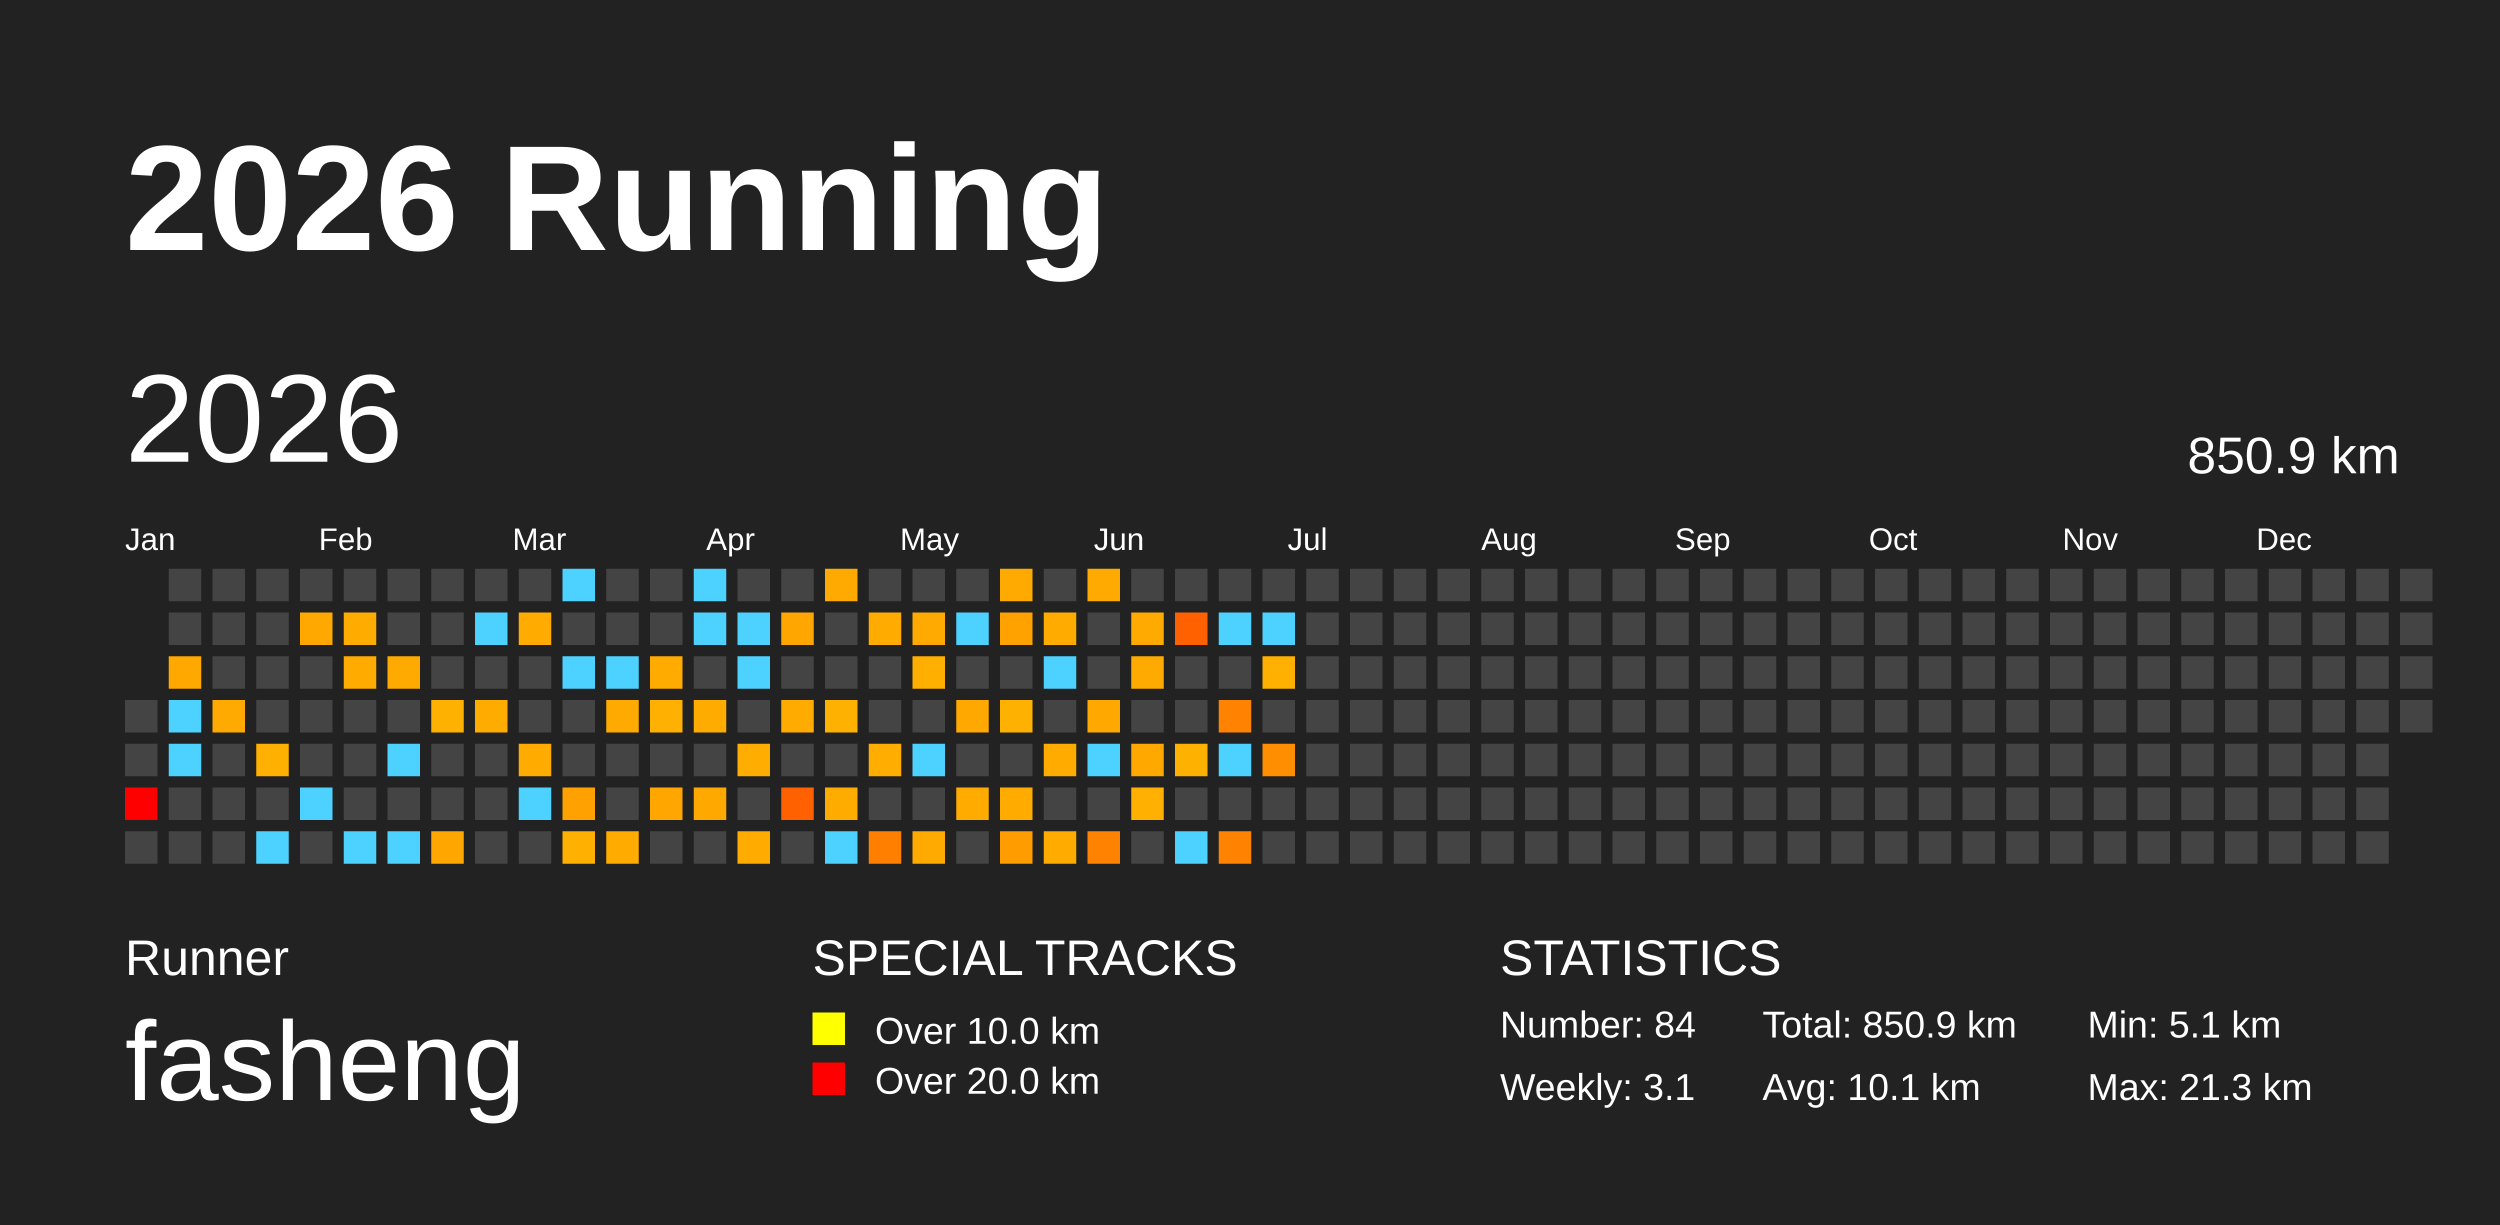
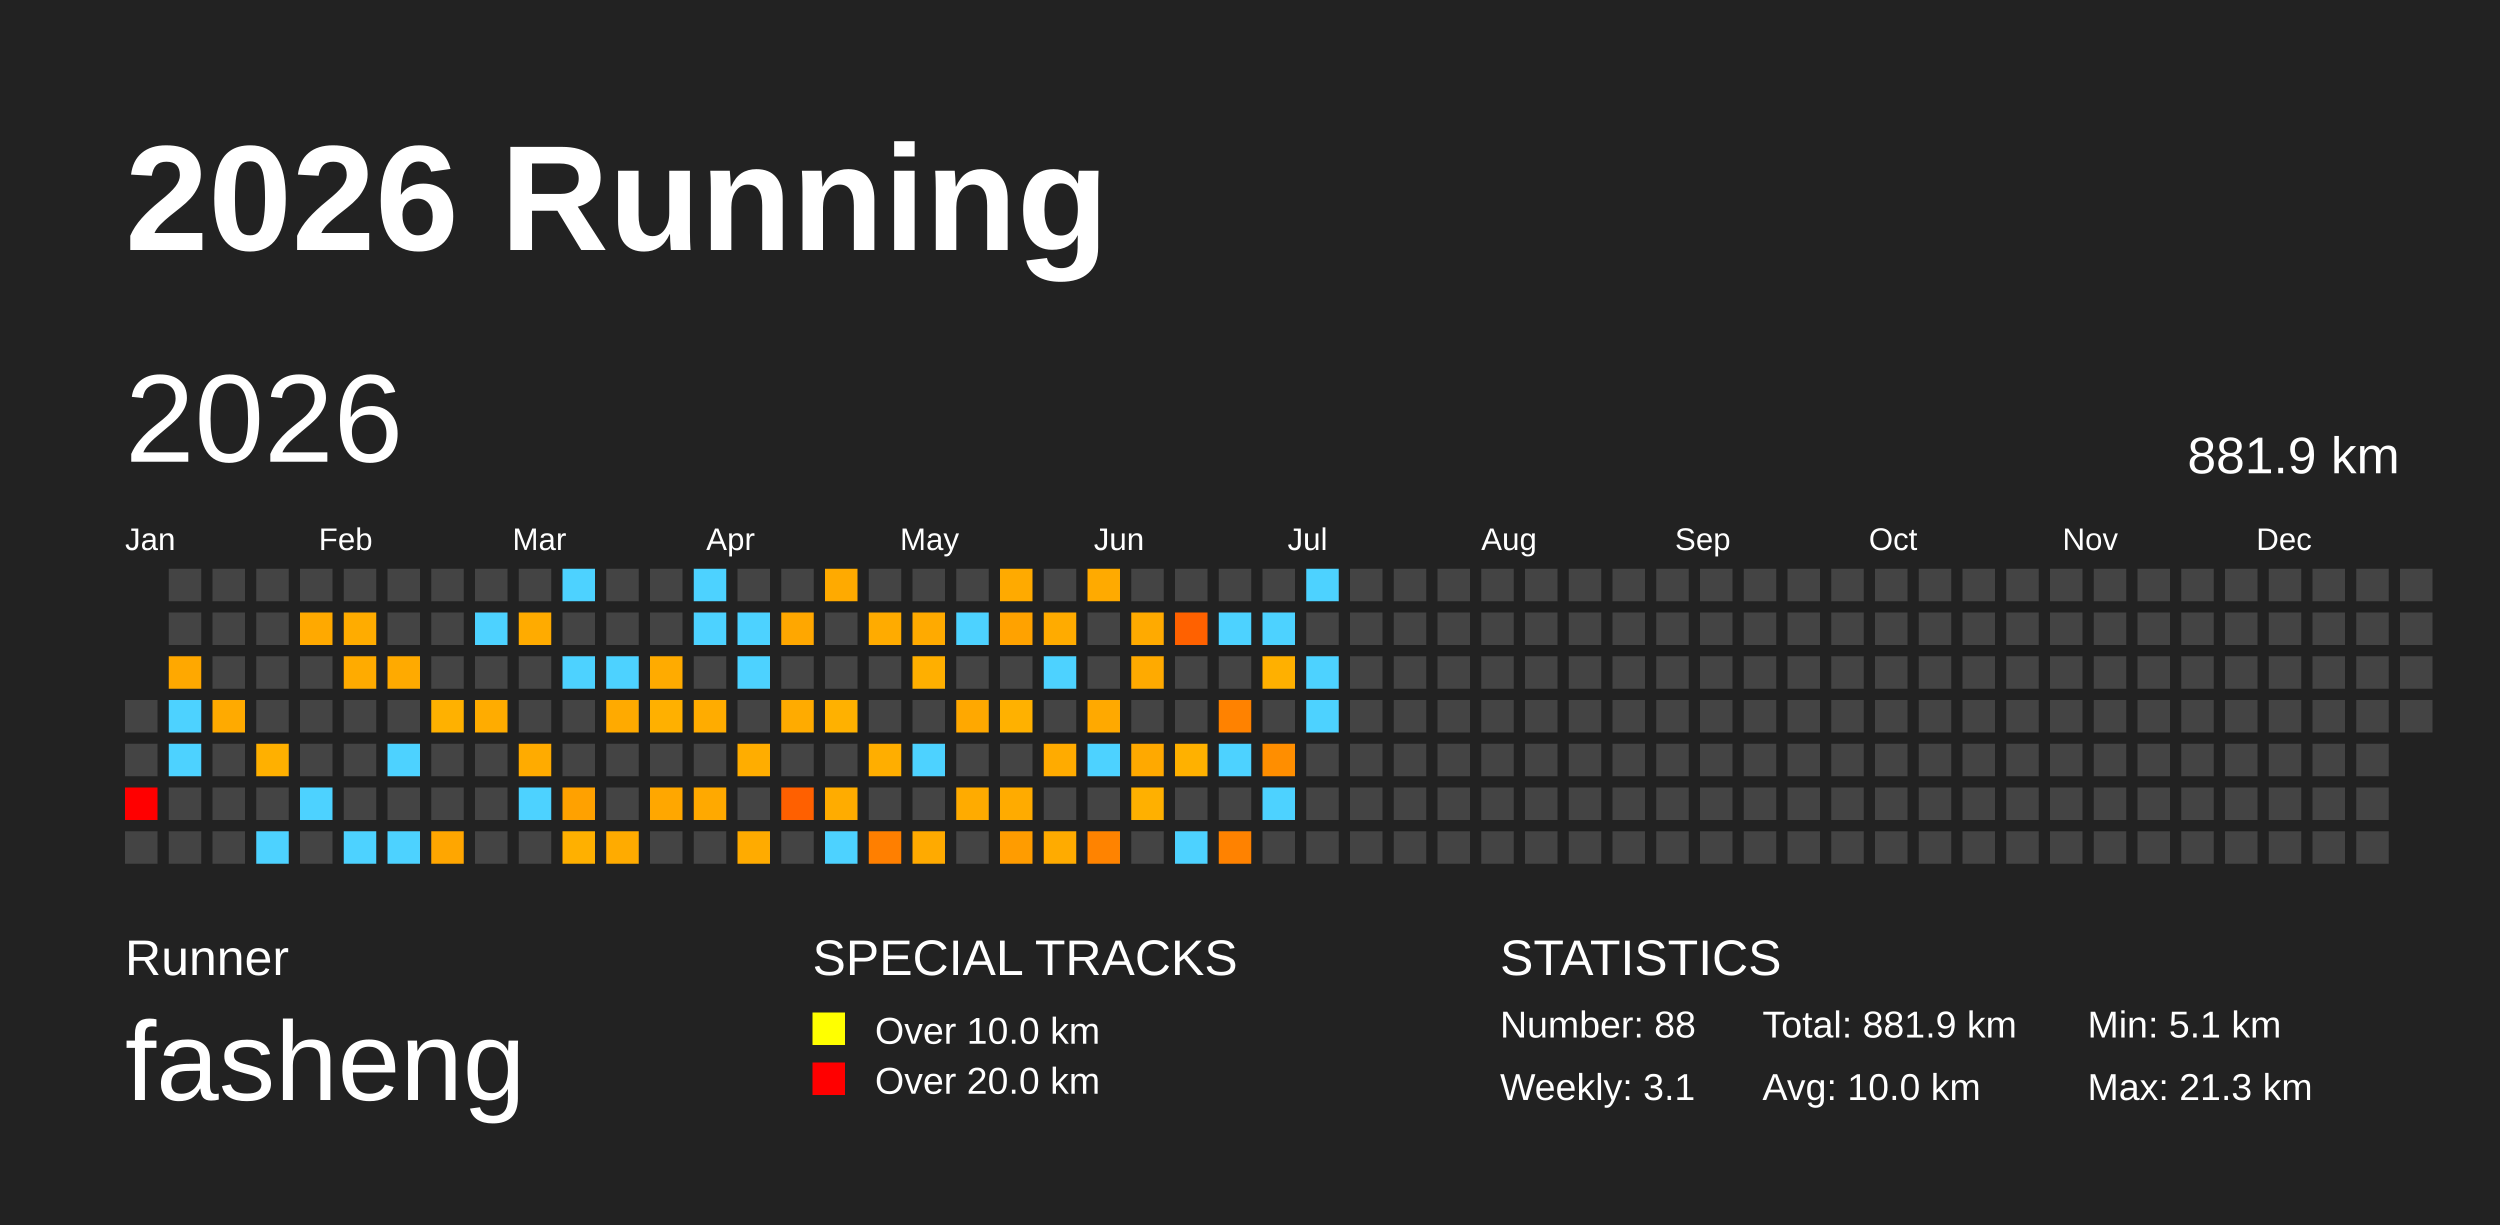
<svg xmlns="http://www.w3.org/2000/svg" baseProfile="full" height="98mm" version="1.1" viewBox="0,0,200,98" width="200mm">
  <defs />
  <rect fill="#222222" height="98" width="200" x="0" y="0" />
  <text fill="#FFFFFF" style="font-size:12px; font-family:Arial; font-weight:bold;" x="10" y="20">2026 Running</text>
  <text fill="#FFFFFF" style="font-size:4px; font-family:Arial" x="10" y="78">Runner</text>
  <text fill="#FFFFFF" style="font-size:9px; font-family:Arial" x="10" y="88">fasheng</text>
  <text fill="#FFFFFF" style="font-size:4px; font-family:Arial" x="65" y="78">SPECIAL TRACKS</text>
  <rect fill="yellow" height="2.6" width="2.6" x="65" y="81" />
  <text fill="#FFFFFF" style="font-size:3px; font-family:Arial" x="70" y="83.5">Over 10.0 km</text>
  <rect fill="red" height="2.6" width="2.6" x="65" y="85" />
  <text fill="#FFFFFF" style="font-size:3px; font-family:Arial" x="70" y="87.5">Over 20.0 km</text>
  <text fill="#FFFFFF" style="font-size:4px; font-family:Arial" x="120" y="78">STATISTICS</text>
-   <text fill="#FFFFFF" style="font-size:3px; font-family:Arial" x="120" y="83">Number: 84</text>
+   <text fill="#FFFFFF" style="font-size:3px; font-family:Arial" x="120" y="83">Number: 88</text>
  <text fill="#FFFFFF" style="font-size:3px; font-family:Arial" x="120" y="88">Weekly: 3.1</text>
-   <text fill="#FFFFFF" style="font-size:3px; font-family:Arial" x="141" y="83">Total: 850.9 km</text>
-   <text fill="#FFFFFF" style="font-size:3px; font-family:Arial" x="141" y="88">Avg: 10.1 km</text>
+   <text fill="#FFFFFF" style="font-size:3px; font-family:Arial" x="141" y="83">Total: 881.9 km</text>
+   <text fill="#FFFFFF" style="font-size:3px; font-family:Arial" x="141" y="88">Avg: 10.0 km</text>
  <text fill="#FFFFFF" style="font-size:3px; font-family:Arial" x="167" y="83">Min: 5.1 km</text>
  <text fill="#FFFFFF" style="font-size:3px; font-family:Arial" x="167" y="88">Max: 21.3 km</text>
  <text dominant-baseline="hanging" fill="#FFFFFF" style="font-size:10.0px; font-family:Arial;" x="10" y="30">2026</text>
-   <text dominant-baseline="hanging" fill="#FFFFFF" style="font-size:4.125px; font-family:Arial;" x="175" y="35">850.9 km</text>
+   <text dominant-baseline="hanging" fill="#FFFFFF" style="font-size:4.125px; font-family:Arial;" x="175" y="35">881.9 km</text>
  <text fill="#FFFFFF" style="font-size:2.5px; font-family:Arial" x="10.0" y="44">Jan</text>
  <text fill="#FFFFFF" style="font-size:2.5px; font-family:Arial" x="25.5" y="44">Feb</text>
  <text fill="#FFFFFF" style="font-size:2.5px; font-family:Arial" x="41.0" y="44">Mar</text>
  <text fill="#FFFFFF" style="font-size:2.5px; font-family:Arial" x="56.5" y="44">Apr</text>
  <text fill="#FFFFFF" style="font-size:2.5px; font-family:Arial" x="72.0" y="44">May</text>
  <text fill="#FFFFFF" style="font-size:2.5px; font-family:Arial" x="87.5" y="44">Jun</text>
  <text fill="#FFFFFF" style="font-size:2.5px; font-family:Arial" x="103.0" y="44">Jul</text>
  <text fill="#FFFFFF" style="font-size:2.5px; font-family:Arial" x="118.5" y="44">Aug</text>
  <text fill="#FFFFFF" style="font-size:2.5px; font-family:Arial" x="134.0" y="44">Sep</text>
  <text fill="#FFFFFF" style="font-size:2.5px; font-family:Arial" x="149.5" y="44">Oct</text>
  <text fill="#FFFFFF" style="font-size:2.5px; font-family:Arial" x="165.0" y="44">Nov</text>
  <text fill="#FFFFFF" style="font-size:2.5px; font-family:Arial" x="180.5" y="44">Dec</text>
  <rect fill="#444444" height="2.6" width="2.6" x="10.0" y="56.0" />
  <rect fill="#444444" height="2.6" width="2.6" x="10.0" y="59.5" />
  <rect fill="red" height="2.6" width="2.6" x="10.0" y="63.0" />
  <rect fill="#444444" height="2.6" width="2.6" x="10.0" y="66.5" />
  <rect fill="#444444" height="2.6" width="2.6" x="13.5" y="45.5" />
  <rect fill="#444444" height="2.6" width="2.6" x="13.5" y="49.0" />
  <rect fill="#ffa800" height="2.6" width="2.6" x="13.5" y="52.5" />
  <rect fill="#4dd2ff" height="2.6" width="2.6" x="13.5" y="56.0" />
  <rect fill="#4dd2ff" height="2.6" width="2.6" x="13.5" y="59.5" />
  <rect fill="#444444" height="2.6" width="2.6" x="13.5" y="63.0" />
  <rect fill="#444444" height="2.6" width="2.6" x="13.5" y="66.5" />
  <rect fill="#444444" height="2.6" width="2.6" x="17.0" y="45.5" />
  <rect fill="#444444" height="2.6" width="2.6" x="17.0" y="49.0" />
  <rect fill="#444444" height="2.6" width="2.6" x="17.0" y="52.5" />
  <rect fill="#ffaa00" height="2.6" width="2.6" x="17.0" y="56.0" />
  <rect fill="#444444" height="2.6" width="2.6" x="17.0" y="59.5" />
  <rect fill="#444444" height="2.6" width="2.6" x="17.0" y="63.0" />
  <rect fill="#444444" height="2.6" width="2.6" x="17.0" y="66.5" />
  <rect fill="#444444" height="2.6" width="2.6" x="20.5" y="45.5" />
  <rect fill="#444444" height="2.6" width="2.6" x="20.5" y="49.0" />
  <rect fill="#444444" height="2.6" width="2.6" x="20.5" y="52.5" />
  <rect fill="#444444" height="2.6" width="2.6" x="20.5" y="56.0" />
  <rect fill="#ffb000" height="2.6" width="2.6" x="20.5" y="59.5" />
  <rect fill="#444444" height="2.6" width="2.6" x="20.5" y="63.0" />
  <rect fill="#4dd2ff" height="2.6" width="2.6" x="20.5" y="66.5" />
  <rect fill="#444444" height="2.6" width="2.6" x="24.0" y="45.5" />
  <rect fill="#ffa900" height="2.6" width="2.6" x="24.0" y="49.0" />
  <rect fill="#444444" height="2.6" width="2.6" x="24.0" y="52.5" />
  <rect fill="#444444" height="2.6" width="2.6" x="24.0" y="56.0" />
  <rect fill="#444444" height="2.6" width="2.6" x="24.0" y="59.5" />
  <rect fill="#4dd2ff" height="2.6" width="2.6" x="24.0" y="63.0" />
  <rect fill="#444444" height="2.6" width="2.6" x="24.0" y="66.5" />
  <rect fill="#444444" height="2.6" width="2.6" x="27.5" y="45.5" />
  <rect fill="#ffac00" height="2.6" width="2.6" x="27.5" y="49.0" />
  <rect fill="#ffab00" height="2.6" width="2.6" x="27.5" y="52.5" />
  <rect fill="#444444" height="2.6" width="2.6" x="27.5" y="56.0" />
  <rect fill="#444444" height="2.6" width="2.6" x="27.5" y="59.5" />
  <rect fill="#444444" height="2.6" width="2.6" x="27.5" y="63.0" />
  <rect fill="#4dd2ff" height="2.6" width="2.6" x="27.5" y="66.5" />
  <rect fill="#444444" height="2.6" width="2.6" x="31.0" y="45.5" />
  <rect fill="#444444" height="2.6" width="2.6" x="31.0" y="49.0" />
  <rect fill="#ffaa00" height="2.6" width="2.6" x="31.0" y="52.5" />
  <rect fill="#444444" height="2.6" width="2.6" x="31.0" y="56.0" />
  <rect fill="#4dd2ff" height="2.6" width="2.6" x="31.0" y="59.5" />
  <rect fill="#444444" height="2.6" width="2.6" x="31.0" y="63.0" />
  <rect fill="#4dd2ff" height="2.6" width="2.6" x="31.0" y="66.5" />
  <rect fill="#444444" height="2.6" width="2.6" x="34.5" y="45.5" />
  <rect fill="#444444" height="2.6" width="2.6" x="34.5" y="49.0" />
  <rect fill="#444444" height="2.6" width="2.6" x="34.5" y="52.5" />
  <rect fill="#ffb100" height="2.6" width="2.6" x="34.5" y="56.0" />
  <rect fill="#444444" height="2.6" width="2.6" x="34.5" y="59.5" />
  <rect fill="#444444" height="2.6" width="2.6" x="34.5" y="63.0" />
  <rect fill="#ffa600" height="2.6" width="2.6" x="34.5" y="66.5" />
  <rect fill="#444444" height="2.6" width="2.6" x="38.0" y="45.5" />
  <rect fill="#4dd2ff" height="2.6" width="2.6" x="38.0" y="49.0" />
  <rect fill="#444444" height="2.6" width="2.6" x="38.0" y="52.5" />
  <rect fill="#ffac00" height="2.6" width="2.6" x="38.0" y="56.0" />
  <rect fill="#444444" height="2.6" width="2.6" x="38.0" y="59.5" />
  <rect fill="#444444" height="2.6" width="2.6" x="38.0" y="63.0" />
  <rect fill="#444444" height="2.6" width="2.6" x="38.0" y="66.5" />
  <rect fill="#444444" height="2.6" width="2.6" x="41.5" y="45.5" />
  <rect fill="#ffab00" height="2.6" width="2.6" x="41.5" y="49.0" />
  <rect fill="#444444" height="2.6" width="2.6" x="41.5" y="52.5" />
  <rect fill="#444444" height="2.6" width="2.6" x="41.5" y="56.0" />
  <rect fill="#ffab00" height="2.6" width="2.6" x="41.5" y="59.5" />
  <rect fill="#4dd2ff" height="2.6" width="2.6" x="41.5" y="63.0" />
  <rect fill="#444444" height="2.6" width="2.6" x="41.5" y="66.5" />
  <rect fill="#4dd2ff" height="2.6" width="2.6" x="45.0" y="45.5" />
  <rect fill="#444444" height="2.6" width="2.6" x="45.0" y="49.0" />
  <rect fill="#4dd2ff" height="2.6" width="2.6" x="45.0" y="52.5" />
  <rect fill="#444444" height="2.6" width="2.6" x="45.0" y="56.0" />
  <rect fill="#444444" height="2.6" width="2.6" x="45.0" y="59.5" />
  <rect fill="#ffa100" height="2.6" width="2.6" x="45.0" y="63.0" />
  <rect fill="#ffb000" height="2.6" width="2.6" x="45.0" y="66.5" />
  <rect fill="#444444" height="2.6" width="2.6" x="48.5" y="45.5" />
  <rect fill="#444444" height="2.6" width="2.6" x="48.5" y="49.0" />
  <rect fill="#4dd2ff" height="2.6" width="2.6" x="48.5" y="52.5" />
  <rect fill="#ffaa00" height="2.6" width="2.6" x="48.5" y="56.0" />
  <rect fill="#444444" height="2.6" width="2.6" x="48.5" y="59.5" />
  <rect fill="#444444" height="2.6" width="2.6" x="48.5" y="63.0" />
  <rect fill="#ffab00" height="2.6" width="2.6" x="48.5" y="66.5" />
  <rect fill="#444444" height="2.6" width="2.6" x="52.0" y="45.5" />
  <rect fill="#444444" height="2.6" width="2.6" x="52.0" y="49.0" />
  <rect fill="#ffab00" height="2.6" width="2.6" x="52.0" y="52.5" />
  <rect fill="#ffb000" height="2.6" width="2.6" x="52.0" y="56.0" />
  <rect fill="#444444" height="2.6" width="2.6" x="52.0" y="59.5" />
  <rect fill="#ffa700" height="2.6" width="2.6" x="52.0" y="63.0" />
  <rect fill="#444444" height="2.6" width="2.6" x="52.0" y="66.5" />
  <rect fill="#4dd2ff" height="2.6" width="2.6" x="55.5" y="45.5" />
  <rect fill="#4dd2ff" height="2.6" width="2.6" x="55.5" y="49.0" />
  <rect fill="#444444" height="2.6" width="2.6" x="55.5" y="52.5" />
  <rect fill="#ffac00" height="2.6" width="2.6" x="55.5" y="56.0" />
  <rect fill="#444444" height="2.6" width="2.6" x="55.5" y="59.5" />
  <rect fill="#ffa900" height="2.6" width="2.6" x="55.5" y="63.0" />
  <rect fill="#444444" height="2.6" width="2.6" x="55.5" y="66.5" />
  <rect fill="#444444" height="2.6" width="2.6" x="59.0" y="45.5" />
  <rect fill="#4dd2ff" height="2.6" width="2.6" x="59.0" y="49.0" />
  <rect fill="#4dd2ff" height="2.6" width="2.6" x="59.0" y="52.5" />
  <rect fill="#444444" height="2.6" width="2.6" x="59.0" y="56.0" />
  <rect fill="#ffad00" height="2.6" width="2.6" x="59.0" y="59.5" />
  <rect fill="#444444" height="2.6" width="2.6" x="59.0" y="63.0" />
  <rect fill="#ffab00" height="2.6" width="2.6" x="59.0" y="66.5" />
  <rect fill="#444444" height="2.6" width="2.6" x="62.5" y="45.5" />
  <rect fill="#ffa700" height="2.6" width="2.6" x="62.5" y="49.0" />
  <rect fill="#444444" height="2.6" width="2.6" x="62.5" y="52.5" />
  <rect fill="#ffab00" height="2.6" width="2.6" x="62.5" y="56.0" />
  <rect fill="#444444" height="2.6" width="2.6" x="62.5" y="59.5" />
  <rect fill="#ff6000" height="2.6" width="2.6" x="62.5" y="63.0" />
  <rect fill="#444444" height="2.6" width="2.6" x="62.5" y="66.5" />
  <rect fill="#ffaa00" height="2.6" width="2.6" x="66.0" y="45.5" />
  <rect fill="#444444" height="2.6" width="2.6" x="66.0" y="49.0" />
  <rect fill="#444444" height="2.6" width="2.6" x="66.0" y="52.5" />
  <rect fill="#ffb100" height="2.6" width="2.6" x="66.0" y="56.0" />
  <rect fill="#444444" height="2.6" width="2.6" x="66.0" y="59.5" />
  <rect fill="#ffac00" height="2.6" width="2.6" x="66.0" y="63.0" />
  <rect fill="#4dd2ff" height="2.6" width="2.6" x="66.0" y="66.5" />
  <rect fill="#444444" height="2.6" width="2.6" x="69.5" y="45.5" />
  <rect fill="#ffab00" height="2.6" width="2.6" x="69.5" y="49.0" />
  <rect fill="#444444" height="2.6" width="2.6" x="69.5" y="52.5" />
  <rect fill="#444444" height="2.6" width="2.6" x="69.5" y="56.0" />
  <rect fill="#ffae00" height="2.6" width="2.6" x="69.5" y="59.5" />
  <rect fill="#444444" height="2.6" width="2.6" x="69.5" y="63.0" />
  <rect fill="#ff7f00" height="2.6" width="2.6" x="69.5" y="66.5" />
  <rect fill="#444444" height="2.6" width="2.6" x="73.0" y="45.5" />
  <rect fill="#ffaa00" height="2.6" width="2.6" x="73.0" y="49.0" />
  <rect fill="#ffaf00" height="2.6" width="2.6" x="73.0" y="52.5" />
  <rect fill="#444444" height="2.6" width="2.6" x="73.0" y="56.0" />
  <rect fill="#4dd2ff" height="2.6" width="2.6" x="73.0" y="59.5" />
  <rect fill="#444444" height="2.6" width="2.6" x="73.0" y="63.0" />
  <rect fill="#ffaa00" height="2.6" width="2.6" x="73.0" y="66.5" />
  <rect fill="#444444" height="2.6" width="2.6" x="76.5" y="45.5" />
  <rect fill="#4dd2ff" height="2.6" width="2.6" x="76.5" y="49.0" />
  <rect fill="#444444" height="2.6" width="2.6" x="76.5" y="52.5" />
  <rect fill="#ffa800" height="2.6" width="2.6" x="76.5" y="56.0" />
  <rect fill="#444444" height="2.6" width="2.6" x="76.5" y="59.5" />
  <rect fill="#ffab00" height="2.6" width="2.6" x="76.5" y="63.0" />
  <rect fill="#444444" height="2.6" width="2.6" x="76.5" y="66.5" />
  <rect fill="#ffaa00" height="2.6" width="2.6" x="80.0" y="45.5" />
  <rect fill="#ffa200" height="2.6" width="2.6" x="80.0" y="49.0" />
  <rect fill="#444444" height="2.6" width="2.6" x="80.0" y="52.5" />
  <rect fill="#ffb100" height="2.6" width="2.6" x="80.0" y="56.0" />
  <rect fill="#444444" height="2.6" width="2.6" x="80.0" y="59.5" />
  <rect fill="#ffab00" height="2.6" width="2.6" x="80.0" y="63.0" />
  <rect fill="#ff9c00" height="2.6" width="2.6" x="80.0" y="66.5" />
  <rect fill="#444444" height="2.6" width="2.6" x="83.5" y="45.5" />
  <rect fill="#ffab00" height="2.6" width="2.6" x="83.5" y="49.0" />
  <rect fill="#4dd2ff" height="2.6" width="2.6" x="83.5" y="52.5" />
  <rect fill="#444444" height="2.6" width="2.6" x="83.5" y="56.0" />
  <rect fill="#ffab00" height="2.6" width="2.6" x="83.5" y="59.5" />
  <rect fill="#444444" height="2.6" width="2.6" x="83.5" y="63.0" />
  <rect fill="#ffab00" height="2.6" width="2.6" x="83.5" y="66.5" />
  <rect fill="#ffaa00" height="2.6" width="2.6" x="87.0" y="45.5" />
  <rect fill="#444444" height="2.6" width="2.6" x="87.0" y="49.0" />
  <rect fill="#444444" height="2.6" width="2.6" x="87.0" y="52.5" />
  <rect fill="#ffa900" height="2.6" width="2.6" x="87.0" y="56.0" />
  <rect fill="#4dd2ff" height="2.6" width="2.6" x="87.0" y="59.5" />
  <rect fill="#444444" height="2.6" width="2.6" x="87.0" y="63.0" />
  <rect fill="#ff8300" height="2.6" width="2.6" x="87.0" y="66.5" />
  <rect fill="#444444" height="2.6" width="2.6" x="90.5" y="45.5" />
  <rect fill="#ffaa00" height="2.6" width="2.6" x="90.5" y="49.0" />
  <rect fill="#ffaa00" height="2.6" width="2.6" x="90.5" y="52.5" />
  <rect fill="#444444" height="2.6" width="2.6" x="90.5" y="56.0" />
  <rect fill="#ffa900" height="2.6" width="2.6" x="90.5" y="59.5" />
  <rect fill="#ffb000" height="2.6" width="2.6" x="90.5" y="63.0" />
  <rect fill="#444444" height="2.6" width="2.6" x="90.5" y="66.5" />
  <rect fill="#444444" height="2.6" width="2.6" x="94.0" y="45.5" />
  <rect fill="#ff6100" height="2.6" width="2.6" x="94.0" y="49.0" />
  <rect fill="#444444" height="2.6" width="2.6" x="94.0" y="52.5" />
  <rect fill="#444444" height="2.6" width="2.6" x="94.0" y="56.0" />
  <rect fill="#ffb100" height="2.6" width="2.6" x="94.0" y="59.5" />
  <rect fill="#444444" height="2.6" width="2.6" x="94.0" y="63.0" />
  <rect fill="#4dd2ff" height="2.6" width="2.6" x="94.0" y="66.5" />
  <rect fill="#444444" height="2.6" width="2.6" x="97.5" y="45.5" />
  <rect fill="#4dd2ff" height="2.6" width="2.6" x="97.5" y="49.0" />
  <rect fill="#444444" height="2.6" width="2.6" x="97.5" y="52.5" />
  <rect fill="#ff8200" height="2.6" width="2.6" x="97.5" y="56.0" />
  <rect fill="#4dd2ff" height="2.6" width="2.6" x="97.5" y="59.5" />
  <rect fill="#444444" height="2.6" width="2.6" x="97.5" y="63.0" />
  <rect fill="#ff8200" height="2.6" width="2.6" x="97.5" y="66.5" />
  <rect fill="#444444" height="2.6" width="2.6" x="101.0" y="45.5" />
  <rect fill="#4dd2ff" height="2.6" width="2.6" x="101.0" y="49.0" />
  <rect fill="#ffb000" height="2.6" width="2.6" x="101.0" y="52.5" />
  <rect fill="#444444" height="2.6" width="2.6" x="101.0" y="56.0" />
  <rect fill="#ff8e00" height="2.6" width="2.6" x="101.0" y="59.5" />
-   <rect fill="#444444" height="2.6" width="2.6" x="101.0" y="63.0" />
+   <rect fill="#4dd2ff" height="2.6" width="2.6" x="101.0" y="63.0" />
  <rect fill="#444444" height="2.6" width="2.6" x="101.0" y="66.5" />
-   <rect fill="#444444" height="2.6" width="2.6" x="104.5" y="45.5" />
+   <rect fill="#4dd2ff" height="2.6" width="2.6" x="104.5" y="45.5" />
  <rect fill="#444444" height="2.6" width="2.6" x="104.5" y="49.0" />
-   <rect fill="#444444" height="2.6" width="2.6" x="104.5" y="52.5" />
-   <rect fill="#444444" height="2.6" width="2.6" x="104.5" y="56.0" />
+   <rect fill="#4dd2ff" height="2.6" width="2.6" x="104.5" y="52.5" />
+   <rect fill="#4dd2ff" height="2.6" width="2.6" x="104.5" y="56.0" />
  <rect fill="#444444" height="2.6" width="2.6" x="104.5" y="59.5" />
  <rect fill="#444444" height="2.6" width="2.6" x="104.5" y="63.0" />
  <rect fill="#444444" height="2.6" width="2.6" x="104.5" y="66.5" />
  <rect fill="#444444" height="2.6" width="2.6" x="108.0" y="45.5" />
  <rect fill="#444444" height="2.6" width="2.6" x="108.0" y="49.0" />
  <rect fill="#444444" height="2.6" width="2.6" x="108.0" y="52.5" />
  <rect fill="#444444" height="2.6" width="2.6" x="108.0" y="56.0" />
  <rect fill="#444444" height="2.6" width="2.6" x="108.0" y="59.5" />
  <rect fill="#444444" height="2.6" width="2.6" x="108.0" y="63.0" />
  <rect fill="#444444" height="2.6" width="2.6" x="108.0" y="66.5" />
  <rect fill="#444444" height="2.6" width="2.6" x="111.5" y="45.5" />
  <rect fill="#444444" height="2.6" width="2.6" x="111.5" y="49.0" />
  <rect fill="#444444" height="2.6" width="2.6" x="111.5" y="52.5" />
  <rect fill="#444444" height="2.6" width="2.6" x="111.5" y="56.0" />
  <rect fill="#444444" height="2.6" width="2.6" x="111.5" y="59.5" />
  <rect fill="#444444" height="2.6" width="2.6" x="111.5" y="63.0" />
  <rect fill="#444444" height="2.6" width="2.6" x="111.5" y="66.5" />
  <rect fill="#444444" height="2.6" width="2.6" x="115.0" y="45.5" />
  <rect fill="#444444" height="2.6" width="2.6" x="115.0" y="49.0" />
  <rect fill="#444444" height="2.6" width="2.6" x="115.0" y="52.5" />
  <rect fill="#444444" height="2.6" width="2.6" x="115.0" y="56.0" />
  <rect fill="#444444" height="2.6" width="2.6" x="115.0" y="59.5" />
  <rect fill="#444444" height="2.6" width="2.6" x="115.0" y="63.0" />
  <rect fill="#444444" height="2.6" width="2.6" x="115.0" y="66.5" />
  <rect fill="#444444" height="2.6" width="2.6" x="118.5" y="45.5" />
  <rect fill="#444444" height="2.6" width="2.6" x="118.5" y="49.0" />
  <rect fill="#444444" height="2.6" width="2.6" x="118.5" y="52.5" />
  <rect fill="#444444" height="2.6" width="2.6" x="118.5" y="56.0" />
  <rect fill="#444444" height="2.6" width="2.6" x="118.5" y="59.5" />
  <rect fill="#444444" height="2.6" width="2.6" x="118.5" y="63.0" />
  <rect fill="#444444" height="2.6" width="2.6" x="118.5" y="66.5" />
  <rect fill="#444444" height="2.6" width="2.6" x="122.0" y="45.5" />
  <rect fill="#444444" height="2.6" width="2.6" x="122.0" y="49.0" />
  <rect fill="#444444" height="2.6" width="2.6" x="122.0" y="52.5" />
  <rect fill="#444444" height="2.6" width="2.6" x="122.0" y="56.0" />
  <rect fill="#444444" height="2.6" width="2.6" x="122.0" y="59.5" />
  <rect fill="#444444" height="2.6" width="2.6" x="122.0" y="63.0" />
  <rect fill="#444444" height="2.6" width="2.6" x="122.0" y="66.5" />
  <rect fill="#444444" height="2.6" width="2.6" x="125.5" y="45.5" />
  <rect fill="#444444" height="2.6" width="2.6" x="125.5" y="49.0" />
  <rect fill="#444444" height="2.6" width="2.6" x="125.5" y="52.5" />
  <rect fill="#444444" height="2.6" width="2.6" x="125.5" y="56.0" />
  <rect fill="#444444" height="2.6" width="2.6" x="125.5" y="59.5" />
  <rect fill="#444444" height="2.6" width="2.6" x="125.5" y="63.0" />
  <rect fill="#444444" height="2.6" width="2.6" x="125.5" y="66.5" />
  <rect fill="#444444" height="2.6" width="2.6" x="129.0" y="45.5" />
  <rect fill="#444444" height="2.6" width="2.6" x="129.0" y="49.0" />
  <rect fill="#444444" height="2.6" width="2.6" x="129.0" y="52.5" />
  <rect fill="#444444" height="2.6" width="2.6" x="129.0" y="56.0" />
  <rect fill="#444444" height="2.6" width="2.6" x="129.0" y="59.5" />
  <rect fill="#444444" height="2.6" width="2.6" x="129.0" y="63.0" />
  <rect fill="#444444" height="2.6" width="2.6" x="129.0" y="66.5" />
  <rect fill="#444444" height="2.6" width="2.6" x="132.5" y="45.5" />
  <rect fill="#444444" height="2.6" width="2.6" x="132.5" y="49.0" />
  <rect fill="#444444" height="2.6" width="2.6" x="132.5" y="52.5" />
  <rect fill="#444444" height="2.6" width="2.6" x="132.5" y="56.0" />
  <rect fill="#444444" height="2.6" width="2.6" x="132.5" y="59.5" />
  <rect fill="#444444" height="2.6" width="2.6" x="132.5" y="63.0" />
  <rect fill="#444444" height="2.6" width="2.6" x="132.5" y="66.5" />
  <rect fill="#444444" height="2.6" width="2.6" x="136.0" y="45.5" />
  <rect fill="#444444" height="2.6" width="2.6" x="136.0" y="49.0" />
  <rect fill="#444444" height="2.6" width="2.6" x="136.0" y="52.5" />
  <rect fill="#444444" height="2.6" width="2.6" x="136.0" y="56.0" />
  <rect fill="#444444" height="2.6" width="2.6" x="136.0" y="59.5" />
  <rect fill="#444444" height="2.6" width="2.6" x="136.0" y="63.0" />
  <rect fill="#444444" height="2.6" width="2.6" x="136.0" y="66.5" />
  <rect fill="#444444" height="2.6" width="2.6" x="139.5" y="45.5" />
  <rect fill="#444444" height="2.6" width="2.6" x="139.5" y="49.0" />
  <rect fill="#444444" height="2.6" width="2.6" x="139.5" y="52.5" />
  <rect fill="#444444" height="2.6" width="2.6" x="139.5" y="56.0" />
  <rect fill="#444444" height="2.6" width="2.6" x="139.5" y="59.5" />
  <rect fill="#444444" height="2.6" width="2.6" x="139.5" y="63.0" />
  <rect fill="#444444" height="2.6" width="2.6" x="139.5" y="66.5" />
  <rect fill="#444444" height="2.6" width="2.6" x="143.0" y="45.5" />
  <rect fill="#444444" height="2.6" width="2.6" x="143.0" y="49.0" />
  <rect fill="#444444" height="2.6" width="2.6" x="143.0" y="52.5" />
  <rect fill="#444444" height="2.6" width="2.6" x="143.0" y="56.0" />
  <rect fill="#444444" height="2.6" width="2.6" x="143.0" y="59.5" />
  <rect fill="#444444" height="2.6" width="2.6" x="143.0" y="63.0" />
  <rect fill="#444444" height="2.6" width="2.6" x="143.0" y="66.5" />
  <rect fill="#444444" height="2.6" width="2.6" x="146.5" y="45.5" />
  <rect fill="#444444" height="2.6" width="2.6" x="146.5" y="49.0" />
  <rect fill="#444444" height="2.6" width="2.6" x="146.5" y="52.5" />
  <rect fill="#444444" height="2.6" width="2.6" x="146.5" y="56.0" />
  <rect fill="#444444" height="2.6" width="2.6" x="146.5" y="59.5" />
  <rect fill="#444444" height="2.6" width="2.6" x="146.5" y="63.0" />
  <rect fill="#444444" height="2.6" width="2.6" x="146.5" y="66.5" />
  <rect fill="#444444" height="2.6" width="2.6" x="150.0" y="45.5" />
  <rect fill="#444444" height="2.6" width="2.6" x="150.0" y="49.0" />
  <rect fill="#444444" height="2.6" width="2.6" x="150.0" y="52.5" />
  <rect fill="#444444" height="2.6" width="2.6" x="150.0" y="56.0" />
  <rect fill="#444444" height="2.6" width="2.6" x="150.0" y="59.5" />
  <rect fill="#444444" height="2.6" width="2.6" x="150.0" y="63.0" />
  <rect fill="#444444" height="2.6" width="2.6" x="150.0" y="66.5" />
  <rect fill="#444444" height="2.6" width="2.6" x="153.5" y="45.5" />
  <rect fill="#444444" height="2.6" width="2.6" x="153.5" y="49.0" />
  <rect fill="#444444" height="2.6" width="2.6" x="153.5" y="52.5" />
  <rect fill="#444444" height="2.6" width="2.6" x="153.5" y="56.0" />
  <rect fill="#444444" height="2.6" width="2.6" x="153.5" y="59.5" />
  <rect fill="#444444" height="2.6" width="2.6" x="153.5" y="63.0" />
  <rect fill="#444444" height="2.6" width="2.6" x="153.5" y="66.5" />
  <rect fill="#444444" height="2.6" width="2.6" x="157.0" y="45.5" />
  <rect fill="#444444" height="2.6" width="2.6" x="157.0" y="49.0" />
  <rect fill="#444444" height="2.6" width="2.6" x="157.0" y="52.5" />
  <rect fill="#444444" height="2.6" width="2.6" x="157.0" y="56.0" />
  <rect fill="#444444" height="2.6" width="2.6" x="157.0" y="59.5" />
  <rect fill="#444444" height="2.6" width="2.6" x="157.0" y="63.0" />
  <rect fill="#444444" height="2.6" width="2.6" x="157.0" y="66.5" />
  <rect fill="#444444" height="2.6" width="2.6" x="160.5" y="45.5" />
  <rect fill="#444444" height="2.6" width="2.6" x="160.5" y="49.0" />
  <rect fill="#444444" height="2.6" width="2.6" x="160.5" y="52.5" />
  <rect fill="#444444" height="2.6" width="2.6" x="160.5" y="56.0" />
  <rect fill="#444444" height="2.6" width="2.6" x="160.5" y="59.5" />
  <rect fill="#444444" height="2.6" width="2.6" x="160.5" y="63.0" />
  <rect fill="#444444" height="2.6" width="2.6" x="160.5" y="66.5" />
  <rect fill="#444444" height="2.6" width="2.6" x="164.0" y="45.5" />
  <rect fill="#444444" height="2.6" width="2.6" x="164.0" y="49.0" />
  <rect fill="#444444" height="2.6" width="2.6" x="164.0" y="52.5" />
  <rect fill="#444444" height="2.6" width="2.6" x="164.0" y="56.0" />
  <rect fill="#444444" height="2.6" width="2.6" x="164.0" y="59.5" />
  <rect fill="#444444" height="2.6" width="2.6" x="164.0" y="63.0" />
  <rect fill="#444444" height="2.6" width="2.6" x="164.0" y="66.5" />
  <rect fill="#444444" height="2.6" width="2.6" x="167.5" y="45.5" />
  <rect fill="#444444" height="2.6" width="2.6" x="167.5" y="49.0" />
  <rect fill="#444444" height="2.6" width="2.6" x="167.5" y="52.5" />
  <rect fill="#444444" height="2.6" width="2.6" x="167.5" y="56.0" />
  <rect fill="#444444" height="2.6" width="2.6" x="167.5" y="59.5" />
  <rect fill="#444444" height="2.6" width="2.6" x="167.5" y="63.0" />
  <rect fill="#444444" height="2.6" width="2.6" x="167.5" y="66.5" />
  <rect fill="#444444" height="2.6" width="2.6" x="171.0" y="45.5" />
  <rect fill="#444444" height="2.6" width="2.6" x="171.0" y="49.0" />
  <rect fill="#444444" height="2.6" width="2.6" x="171.0" y="52.5" />
  <rect fill="#444444" height="2.6" width="2.6" x="171.0" y="56.0" />
  <rect fill="#444444" height="2.6" width="2.6" x="171.0" y="59.5" />
  <rect fill="#444444" height="2.6" width="2.6" x="171.0" y="63.0" />
  <rect fill="#444444" height="2.6" width="2.6" x="171.0" y="66.5" />
  <rect fill="#444444" height="2.6" width="2.6" x="174.5" y="45.5" />
  <rect fill="#444444" height="2.6" width="2.6" x="174.5" y="49.0" />
  <rect fill="#444444" height="2.6" width="2.6" x="174.5" y="52.5" />
  <rect fill="#444444" height="2.6" width="2.6" x="174.5" y="56.0" />
  <rect fill="#444444" height="2.6" width="2.6" x="174.5" y="59.5" />
  <rect fill="#444444" height="2.6" width="2.6" x="174.5" y="63.0" />
  <rect fill="#444444" height="2.6" width="2.6" x="174.5" y="66.5" />
  <rect fill="#444444" height="2.6" width="2.6" x="178.0" y="45.5" />
  <rect fill="#444444" height="2.6" width="2.6" x="178.0" y="49.0" />
  <rect fill="#444444" height="2.6" width="2.6" x="178.0" y="52.5" />
  <rect fill="#444444" height="2.6" width="2.6" x="178.0" y="56.0" />
  <rect fill="#444444" height="2.6" width="2.6" x="178.0" y="59.5" />
  <rect fill="#444444" height="2.6" width="2.6" x="178.0" y="63.0" />
  <rect fill="#444444" height="2.6" width="2.6" x="178.0" y="66.5" />
  <rect fill="#444444" height="2.6" width="2.6" x="181.5" y="45.5" />
  <rect fill="#444444" height="2.6" width="2.6" x="181.5" y="49.0" />
  <rect fill="#444444" height="2.6" width="2.6" x="181.5" y="52.5" />
  <rect fill="#444444" height="2.6" width="2.6" x="181.5" y="56.0" />
  <rect fill="#444444" height="2.6" width="2.6" x="181.5" y="59.5" />
  <rect fill="#444444" height="2.6" width="2.6" x="181.5" y="63.0" />
  <rect fill="#444444" height="2.6" width="2.6" x="181.5" y="66.5" />
  <rect fill="#444444" height="2.6" width="2.6" x="185.0" y="45.5" />
  <rect fill="#444444" height="2.6" width="2.6" x="185.0" y="49.0" />
  <rect fill="#444444" height="2.6" width="2.6" x="185.0" y="52.5" />
  <rect fill="#444444" height="2.6" width="2.6" x="185.0" y="56.0" />
  <rect fill="#444444" height="2.6" width="2.6" x="185.0" y="59.5" />
  <rect fill="#444444" height="2.6" width="2.6" x="185.0" y="63.0" />
  <rect fill="#444444" height="2.6" width="2.6" x="185.0" y="66.5" />
  <rect fill="#444444" height="2.6" width="2.6" x="188.5" y="45.5" />
  <rect fill="#444444" height="2.6" width="2.6" x="188.5" y="49.0" />
  <rect fill="#444444" height="2.6" width="2.6" x="188.5" y="52.5" />
  <rect fill="#444444" height="2.6" width="2.6" x="188.5" y="56.0" />
  <rect fill="#444444" height="2.6" width="2.6" x="188.5" y="59.5" />
  <rect fill="#444444" height="2.6" width="2.6" x="188.5" y="63.0" />
  <rect fill="#444444" height="2.6" width="2.6" x="188.5" y="66.5" />
  <rect fill="#444444" height="2.6" width="2.6" x="192.0" y="45.5" />
  <rect fill="#444444" height="2.6" width="2.6" x="192.0" y="49.0" />
  <rect fill="#444444" height="2.6" width="2.6" x="192.0" y="52.5" />
  <rect fill="#444444" height="2.6" width="2.6" x="192.0" y="56.0" />
</svg>
